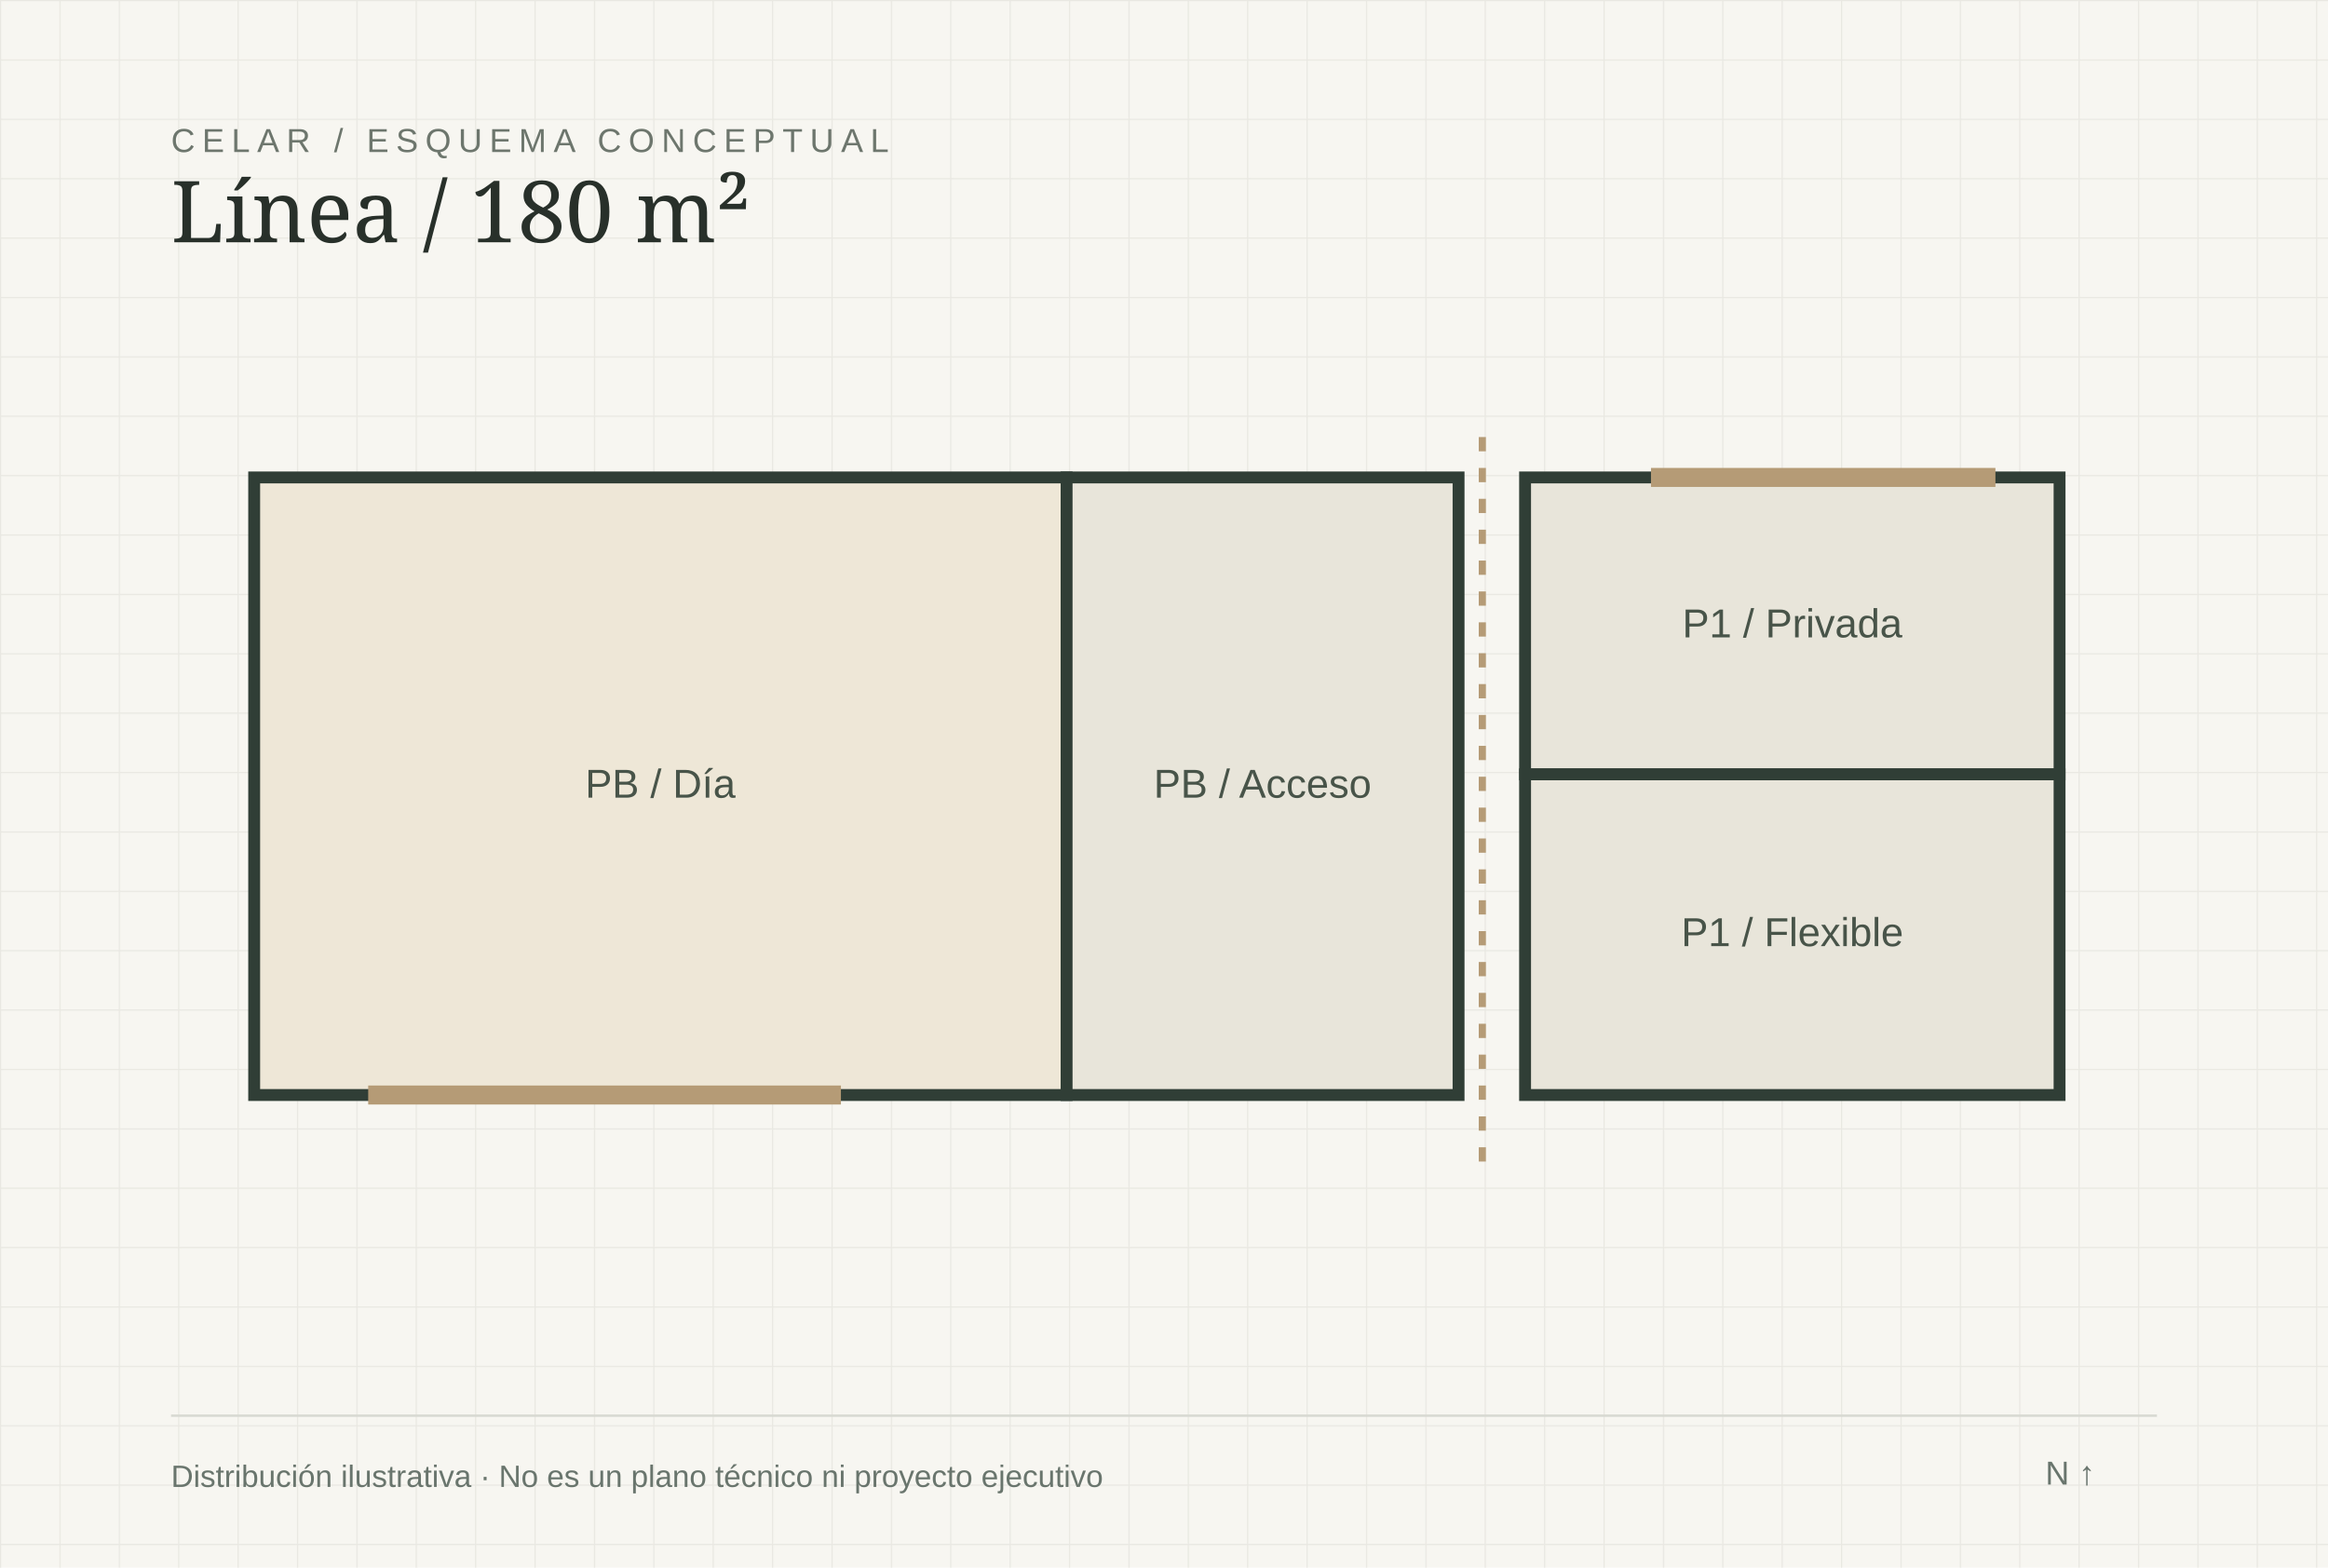
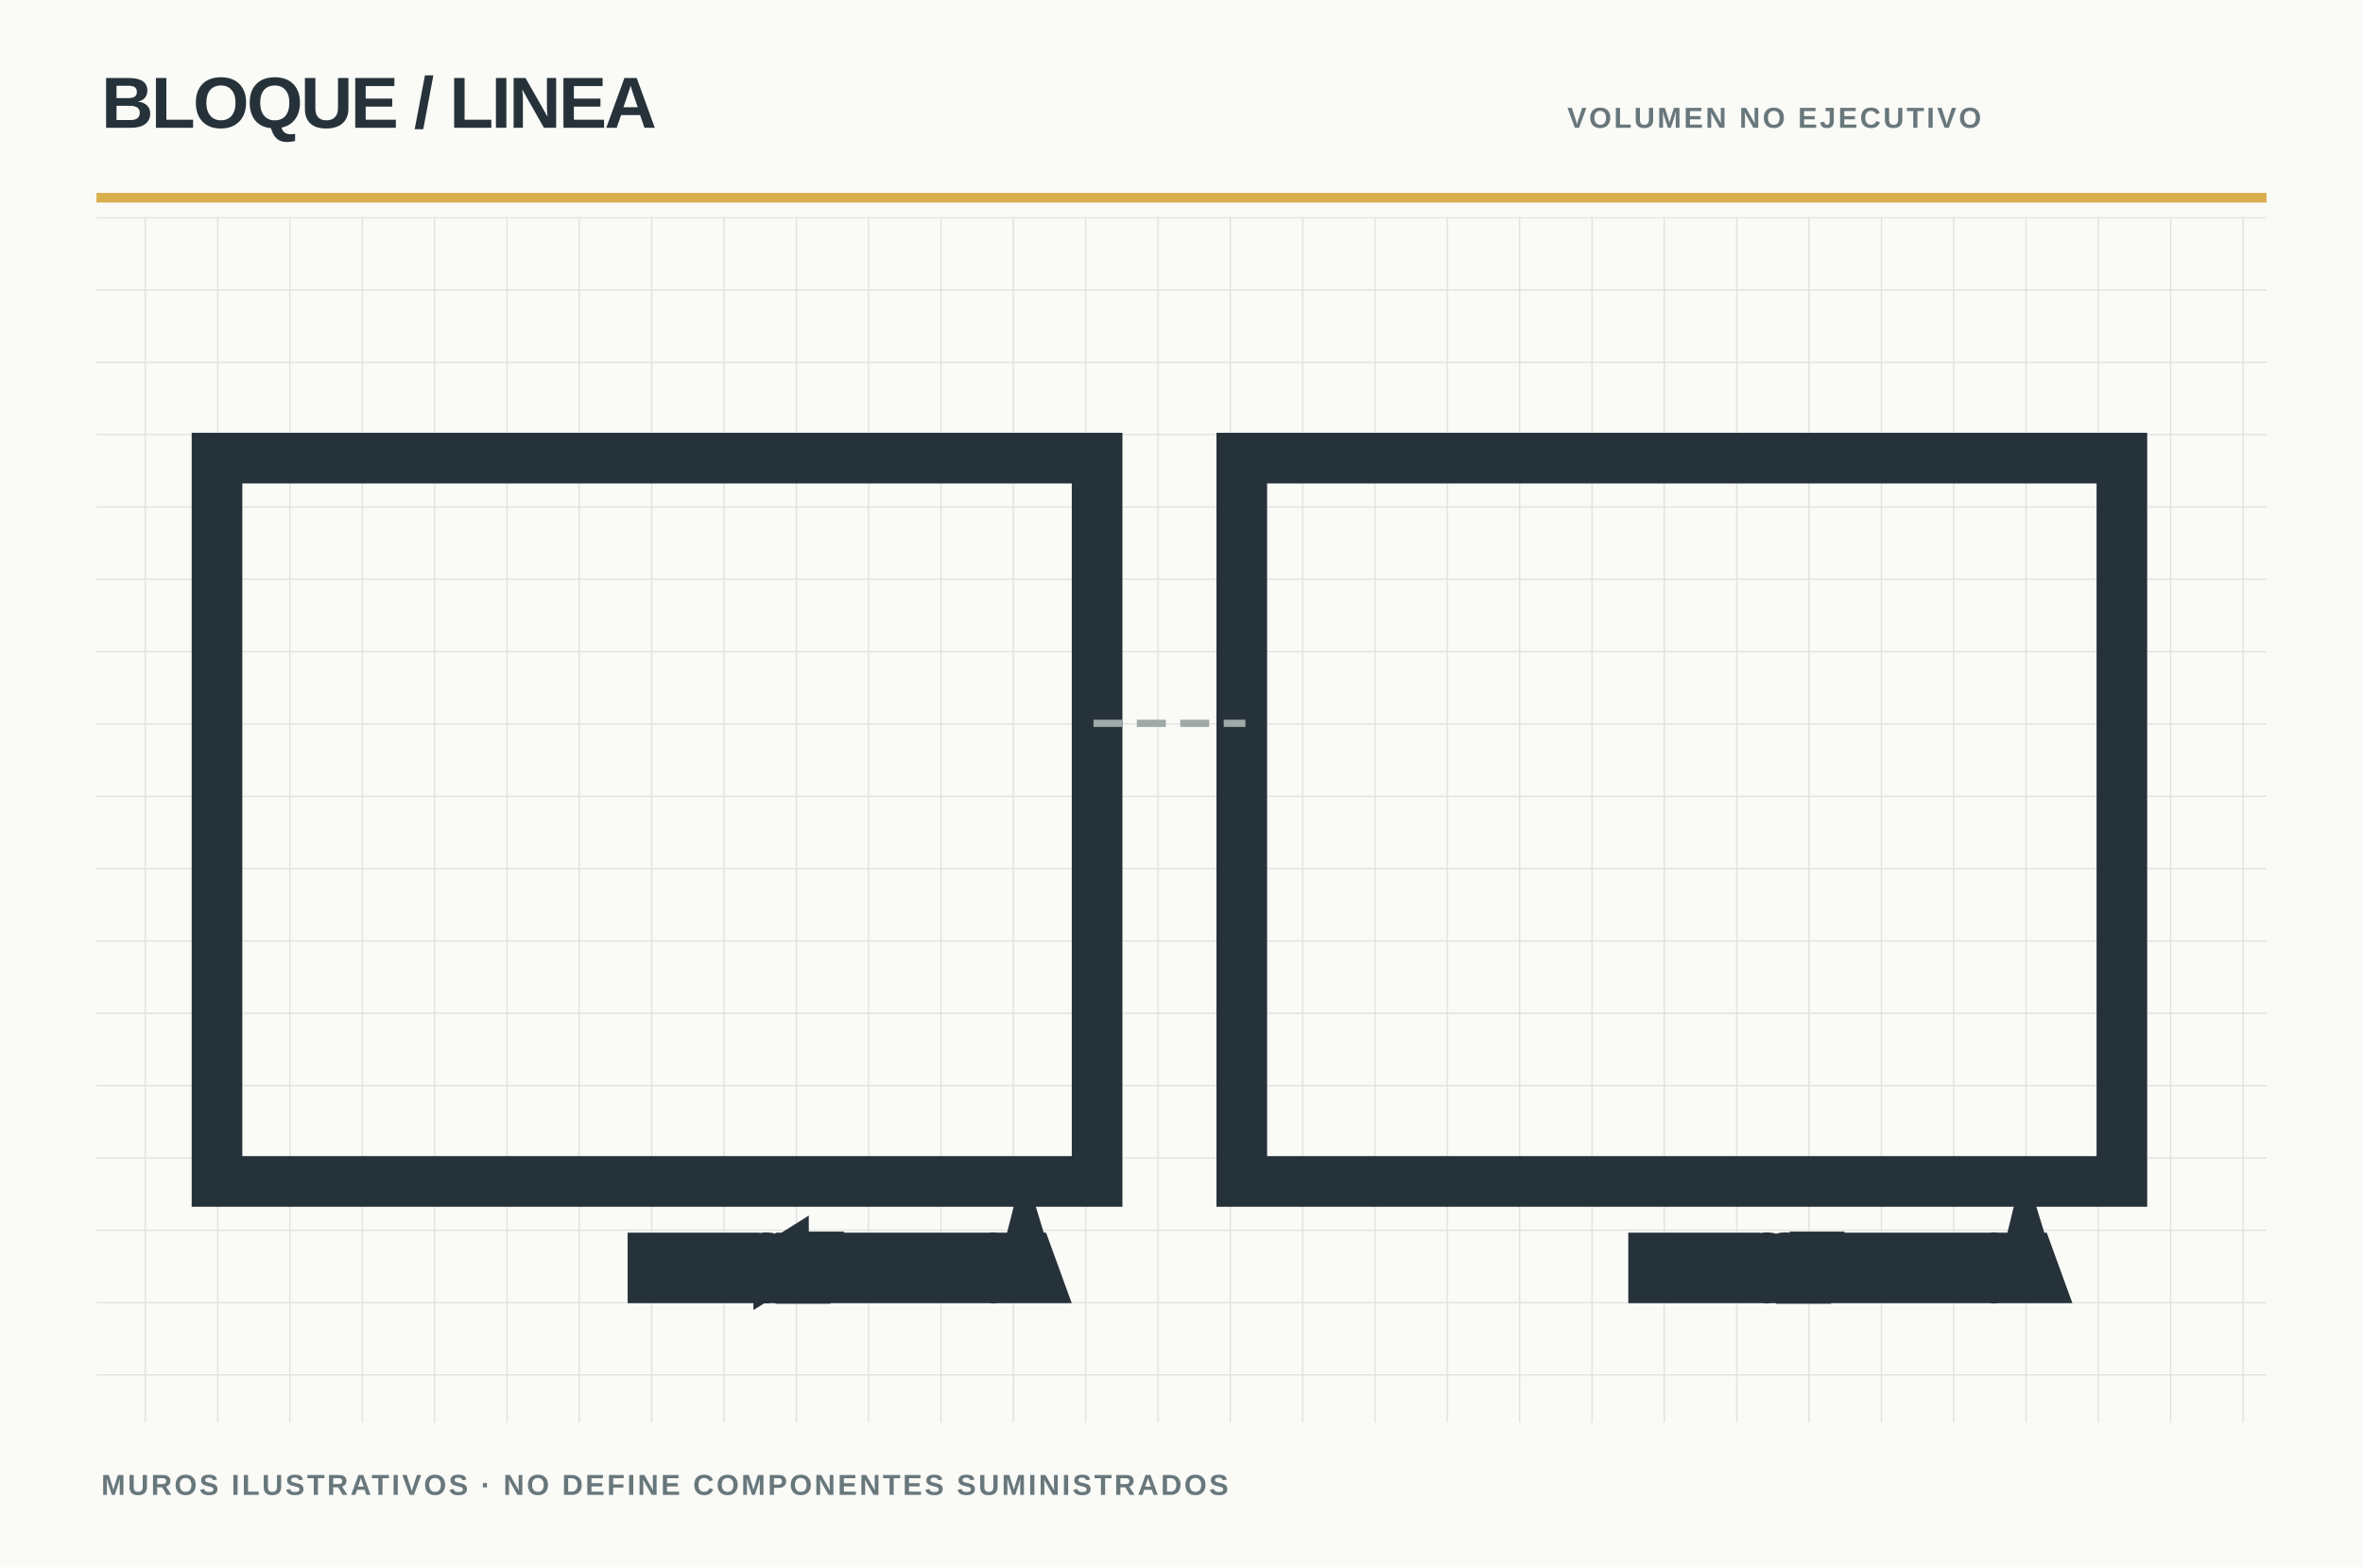
- <svg xmlns="http://www.w3.org/2000/svg" viewBox="0 0 980 660" width="980" height="660">
+ <svg xmlns="http://www.w3.org/2000/svg" viewBox="0 0 980 650" role="img" aria-label="Esquema conceptual de huella de la estructura sin distribución interior">
  <defs>
-     <pattern id="grid" width="25" height="25" patternUnits="userSpaceOnUse">
-       <path d="M 25 0 L 0 0 0 25" fill="none" stroke="#e9e8e2" stroke-width="1" />
+     <pattern id="grid" width="30" height="30" patternUnits="userSpaceOnUse">
+       <path d="M30 0H0V30" fill="none" stroke="#dde1df" stroke-width="1" />
    </pattern>
  </defs>
-   <rect width="980" height="660" fill="#f7f6f1" />
-   <rect width="980" height="660" fill="url(#grid)" />
-   <text x="72" y="64" font-family="Arial,sans-serif" font-size="14" fill="#6d766d" letter-spacing="3">CELAR / ESQUEMA CONCEPTUAL</text>
-   <text x="72" y="102" font-family="Georgia,serif" font-size="36" fill="#28302a">Línea / 180 m²</text>
-   <rect x="107" y="201" width="342" height="260" fill="#eee7d7" stroke="#303e36" stroke-width="5" />
-   <text x="278.0" y="331.0" text-anchor="middle" dominant-baseline="middle" font-family="Arial,sans-serif" font-size="17" fill="#485449">PB / Día</text>
-   <rect x="449" y="201" width="165" height="260" fill="#e8e5da" stroke="#303e36" stroke-width="5" />
-   <text x="531.5" y="331.0" text-anchor="middle" dominant-baseline="middle" font-family="Arial,sans-serif" font-size="17" fill="#485449">PB / Acceso</text>
-   <rect x="642" y="201" width="225" height="125" fill="#e8e5da" stroke="#303e36" stroke-width="5" />
-   <text x="754.5" y="263.5" text-anchor="middle" dominant-baseline="middle" font-family="Arial,sans-serif" font-size="17" fill="#485449">P1 / Privada</text>
-   <rect x="642" y="326" width="225" height="135" fill="#e8e5da" stroke="#303e36" stroke-width="5" />
-   <text x="754.5" y="393.5" text-anchor="middle" dominant-baseline="middle" font-family="Arial,sans-serif" font-size="17" fill="#485449">P1 / Flexible</text>
-   <line x1="155" y1="461" x2="354" y2="461" stroke="#b59b76" stroke-width="8" />
-   <line x1="695" y1="201" x2="840" y2="201" stroke="#b59b76" stroke-width="8" />
-   <line x1="624" x2="624" y1="184" y2="496" stroke="#b59b76" stroke-dasharray="6 7" stroke-width="3" />
-   <line x1="72" x2="908" y1="596" y2="596" stroke="#d8d9d2" />
-   <text x="72" y="626" font-family="Arial,sans-serif" font-size="13" fill="#69756d">Distribución ilustrativa · No es un plano técnico ni proyecto ejecutivo</text>
-   <text x="882" y="625" text-anchor="end" font-family="Arial,sans-serif" font-size="14" fill="#69756d">N ↑</text>
+   <style>.shell{stroke:#263239;stroke-width:21;stroke-linecap:square;stroke-linejoin:miter;fill:none}.ghost{fill:none;stroke:#9fa9a7;stroke-width:3;stroke-dasharray:9 9}.small{font:bold 12px Arial,sans-serif;fill:#68777b;letter-spacing:1px}.big{font:900 30px Arial,sans-serif;fill:#263239;letter-spacing:-1px}</style>
+   <rect width="980" height="650" fill="#fafaf7" />
+   <rect x="40" y="90" width="900" height="500" fill="url(#grid)" />
+   <rect x="40" y="80" width="900" height="4" fill="#d8ae4e" />
+   <text x="42" y="53" class="big">BLOQUE / LINEA</text>
+   <text x="650" y="53" class="small">VOLUMEN NO EJECUTIVO</text>
+   <g class="shell">
+     <path d="M90 190H455V490H90Z" />
+     <path d="M515 190H880V490H515Z" />
+     <path d="M455 300L515 300" class="ghost" />
+     <text x="270" y="530" class="small">NIVEL 01 / REFERENCIA</text>
+     <text x="685" y="530" class="small">NIVEL 02 / REFERENCIA</text>
+   </g>
+   <text x="42" y="620" class="small">MUROS ILUSTRATIVOS · NO DEFINE COMPONENTES SUMINISTRADOS</text>
</svg>
